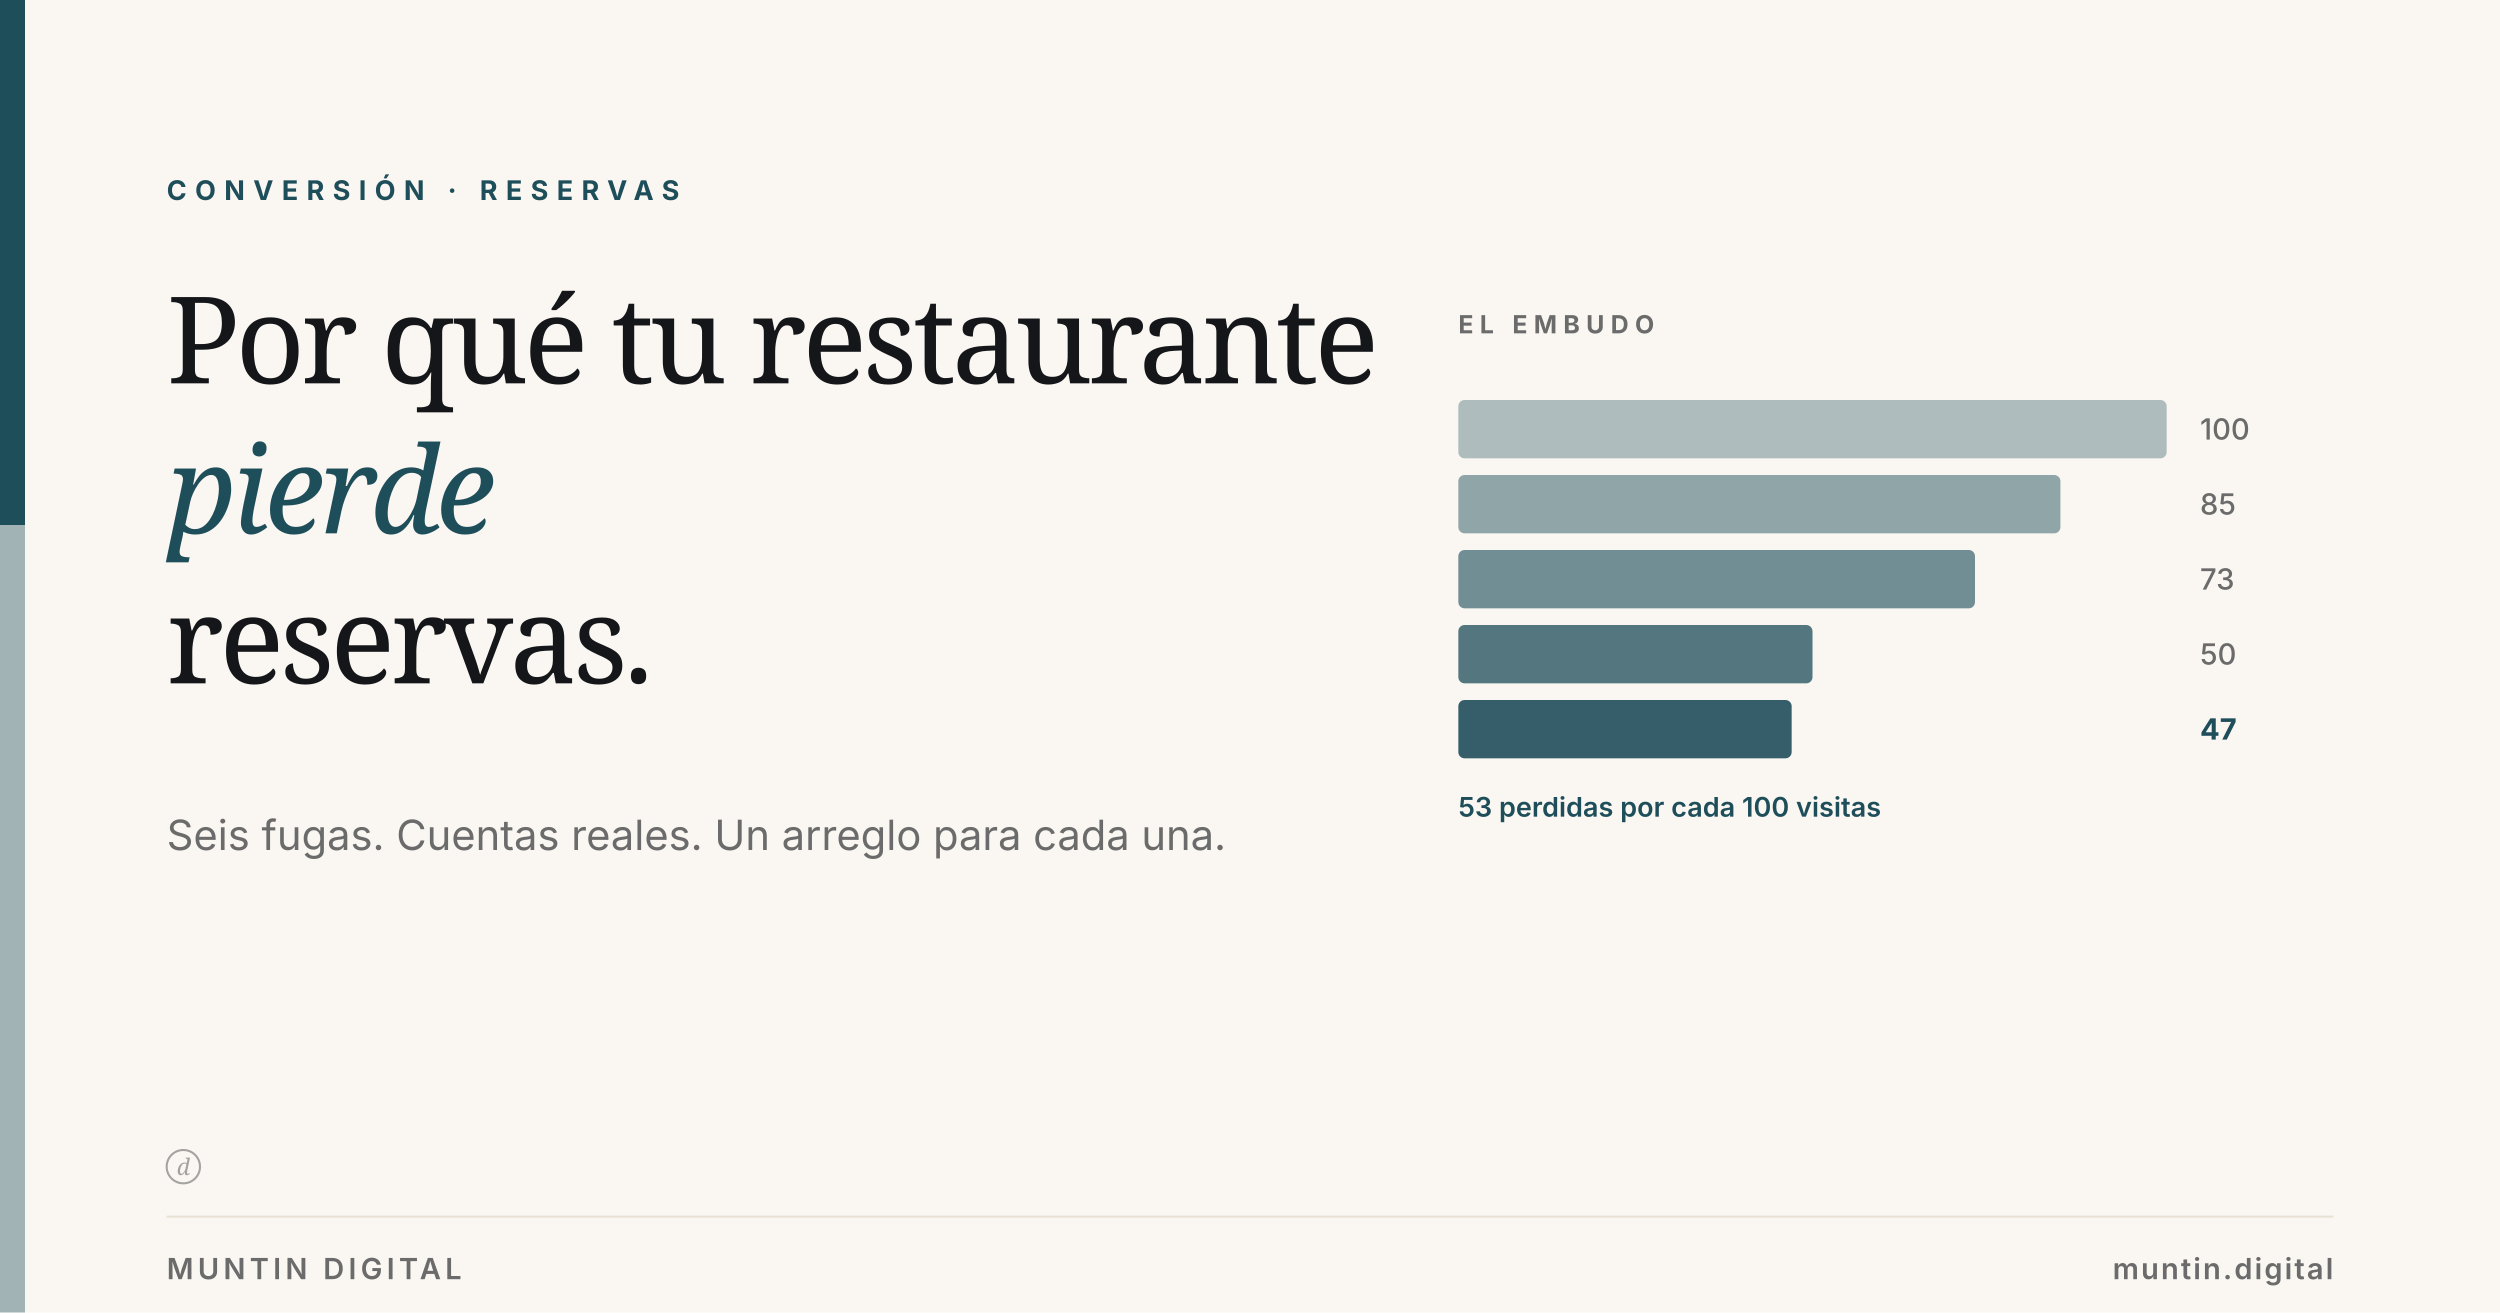
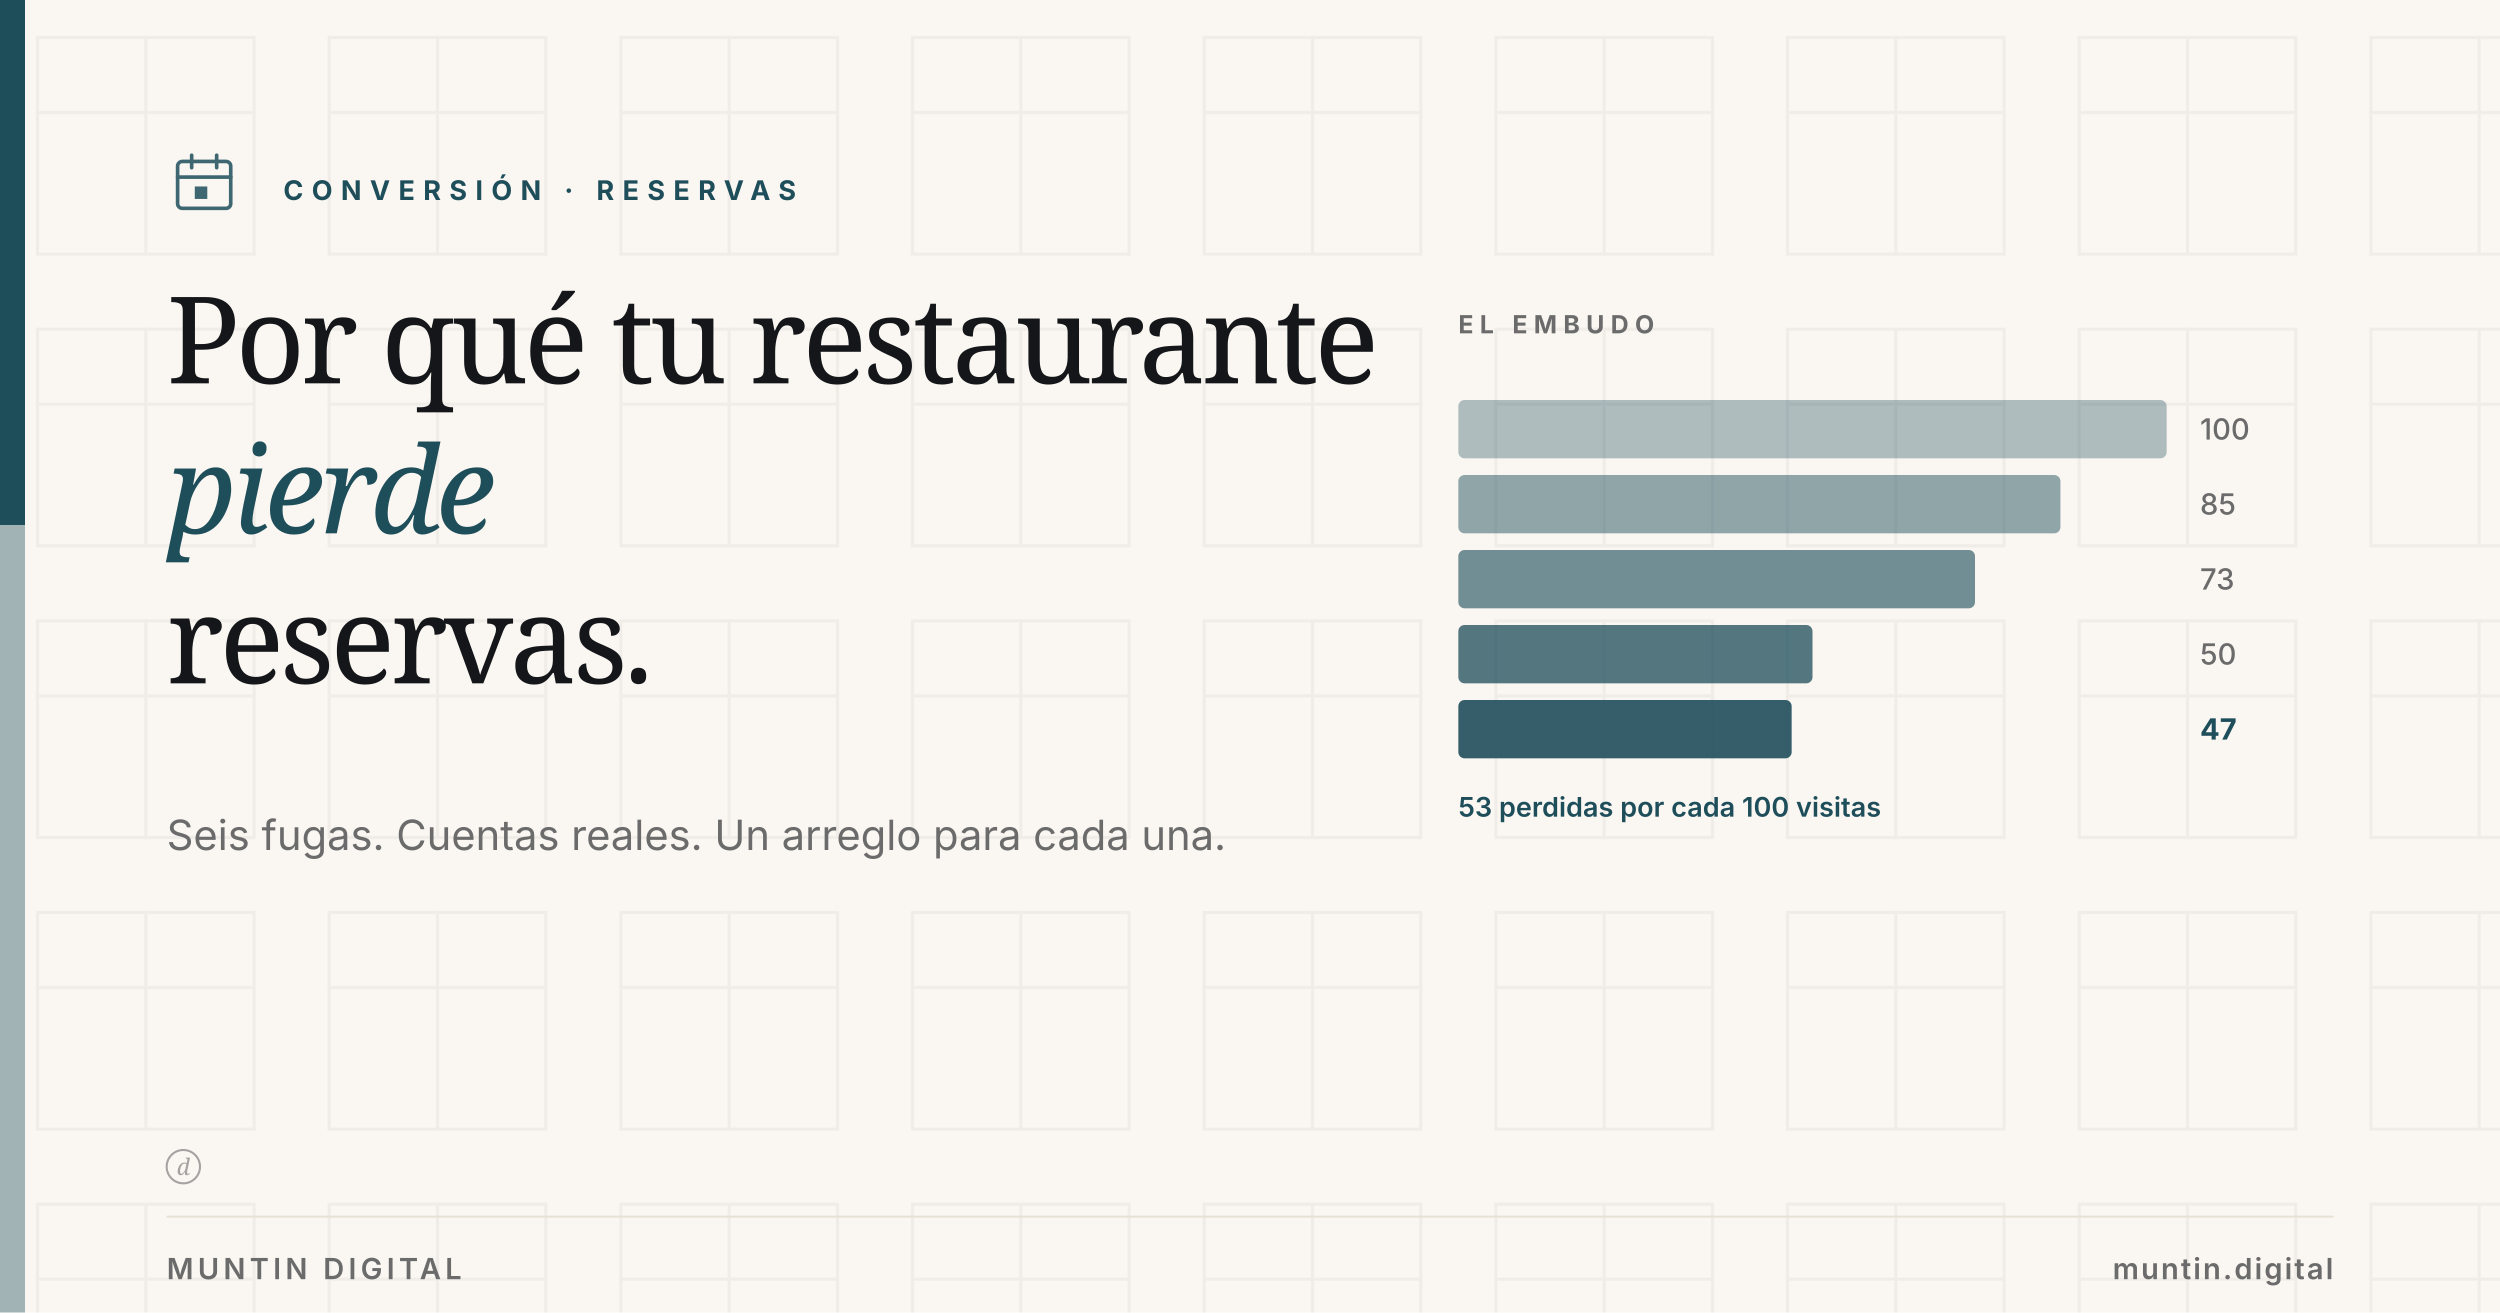
<svg xmlns="http://www.w3.org/2000/svg" viewBox="0 0 1200 630" width="1200" height="630">
  <rect width="1200" height="630" fill="#FAF7F2" />
+   <defs>
+     <pattern id="muntinField" x="0" y="0" width="140" height="140" patternUnits="userSpaceOnUse">
+       <g transform="translate(18, 18)" fill="none" stroke="#14161A" stroke-width="1.5" stroke-linecap="square" stroke-linejoin="miter">
+         <rect x="0" y="0" width="104" height="104" />
+         <line x1="52" y1="0" x2="52" y2="104" />
+         <line x1="0" y1="36" x2="104" y2="36" />
+       </g>
+     </pattern>
+   </defs>
+   <rect width="1200" height="630" fill="url(#muntinField)" opacity="0.045" />
  <rect x="0" y="0" width="12" height="252" fill="#1F4E5B" />
  <rect x="0" y="252" width="12" height="378" fill="#1F4E5B" opacity="0.4" />
-   <text x="80" y="96" font-family="Inter, Arial, sans-serif" font-size="13" font-weight="700" letter-spacing="4" fill="#1F4E5B">CONVERSIÓN · RESERVAS</text>
+   <g transform="translate(80, 70) scale(1.5)" fill="none" stroke="#1F4E5B" stroke-width="1.167" stroke-linecap="round" stroke-linejoin="round" color="#1F4E5B" opacity="0.85">
+     <rect x="3.5" y="5" width="17" height="15" rx="1.5" />
+     <line x1="3.5" y1="10" x2="20.5" y2="10" />
+     <line x1="8" y1="3" x2="8" y2="7" />
+     <line x1="16" y1="3" x2="16" y2="7" />
+     <rect x="9" y="13" width="4" height="4" fill="currentColor" stroke="none" />
+   </g>
+   <text x="136" y="96" font-family="Inter, Arial, sans-serif" font-size="13" font-weight="700" letter-spacing="4" fill="#1F4E5B">CONVERSIÓN · RESERVAS</text>
  <text x="80" y="184" font-family="Fraunces, Georgia, serif" font-size="58" font-weight="500" letter-spacing="-2" fill="#14161A">Por qué tu restaurante</text>
  <text x="80" y="256" font-family="Fraunces, Georgia, serif" font-style="italic" font-size="58" font-weight="400" letter-spacing="-2" fill="#1F4E5B">pierde</text>
  <text x="80" y="328" font-family="Fraunces, Georgia, serif" font-size="58" font-weight="500" letter-spacing="-2" fill="#14161A">reservas.</text>
  <text x="80" y="408" font-family="Inter, Arial, sans-serif" font-size="20" font-weight="400" fill="#6B6B6B">Seis fugas. Cuentas reales. Un arreglo para cada una.</text>
  <text x="700" y="160" font-family="Inter, Arial, sans-serif" font-size="12" font-weight="700" letter-spacing="3" fill="#6B6B6B">EL EMBUDO</text>
  <rect x="700" y="192" width="340" height="28" rx="3" fill="#1F4E5B" opacity="0.35" />
  <text x="1056" y="211" font-family="Inter, Arial, sans-serif" font-size="14" font-weight="500" fill="#6B6B6B">100</text>
  <rect x="700" y="228" width="289" height="28" rx="3" fill="#1F4E5B" opacity="0.487" />
  <text x="1056" y="247" font-family="Inter, Arial, sans-serif" font-size="14" font-weight="500" fill="#6B6B6B">85</text>
  <rect x="700" y="264" width="248" height="28" rx="3" fill="#1F4E5B" opacity="0.625" />
  <text x="1056" y="283" font-family="Inter, Arial, sans-serif" font-size="14" font-weight="500" fill="#6B6B6B">73</text>
  <rect x="700" y="300" width="170" height="28" rx="3" fill="#1F4E5B" opacity="0.762" />
  <text x="1056" y="319" font-family="Inter, Arial, sans-serif" font-size="14" font-weight="500" fill="#6B6B6B">50</text>
  <rect x="700" y="336" width="160" height="28" rx="3" fill="#1F4E5B" opacity="0.9" />
  <text x="1056" y="355" font-family="Inter, Arial, sans-serif" font-size="14" font-weight="700" fill="#1F4E5B">47</text>
  <text x="700" y="392" font-family="Inter, Arial, sans-serif" font-size="13" font-weight="600" fill="#1F4E5B">53 perdidas por cada 100 visitas</text>
  <g transform="translate(80, 552)" fill="#6B6B6B" opacity="0.6">
    <circle cx="8" cy="8" r="8" fill="none" stroke="#6B6B6B" stroke-width="1" />
    <text x="8" y="12" text-anchor="middle" font-family="Fraunces, Georgia, serif" font-style="italic" font-size="11" font-weight="500" fill="#6B6B6B">d</text>
  </g>
  <line x1="80" y1="584" x2="1120" y2="584" stroke="#E8E2D6" stroke-width="1" />
  <text x="80" y="614" font-family="Inter, Arial, sans-serif" font-size="14" font-weight="600" letter-spacing="2" fill="#6B6B6B">MUNTIN DIGITAL</text>
  <text x="1120" y="614" text-anchor="end" font-family="Inter, Arial, sans-serif" font-size="14" font-weight="600" letter-spacing="1" fill="#6B6B6B">muntin.digital</text>
</svg>
